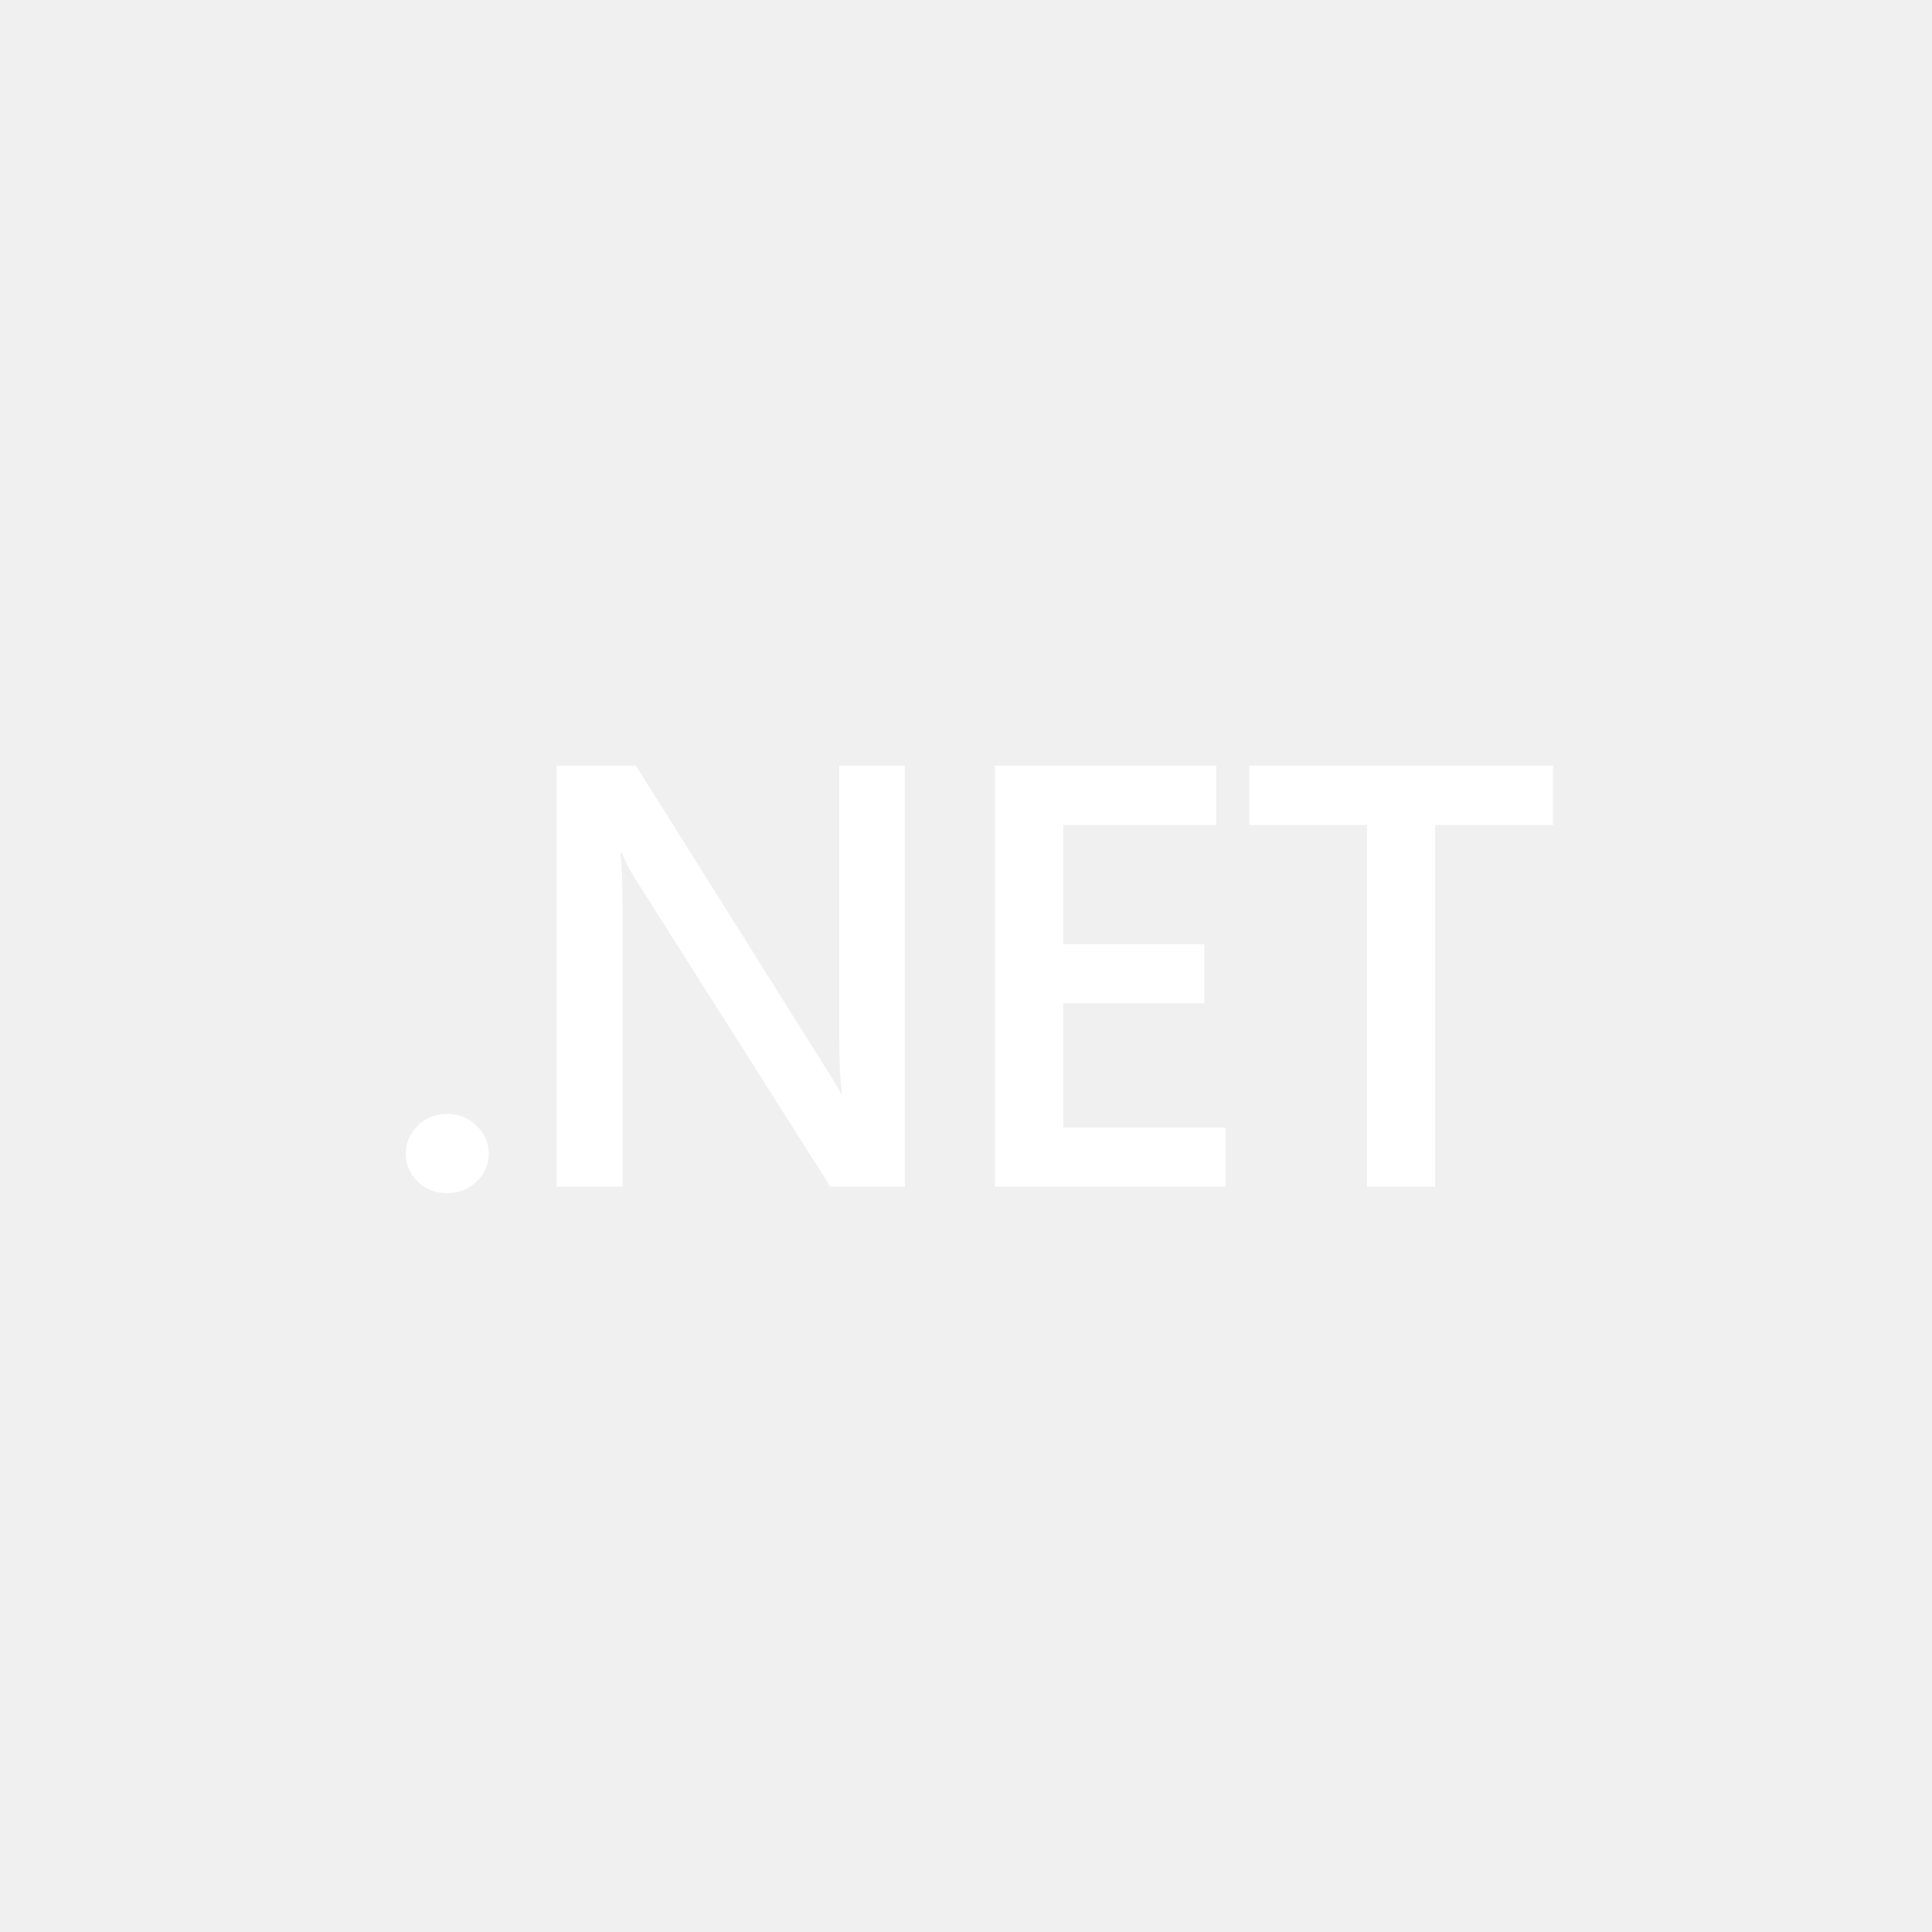
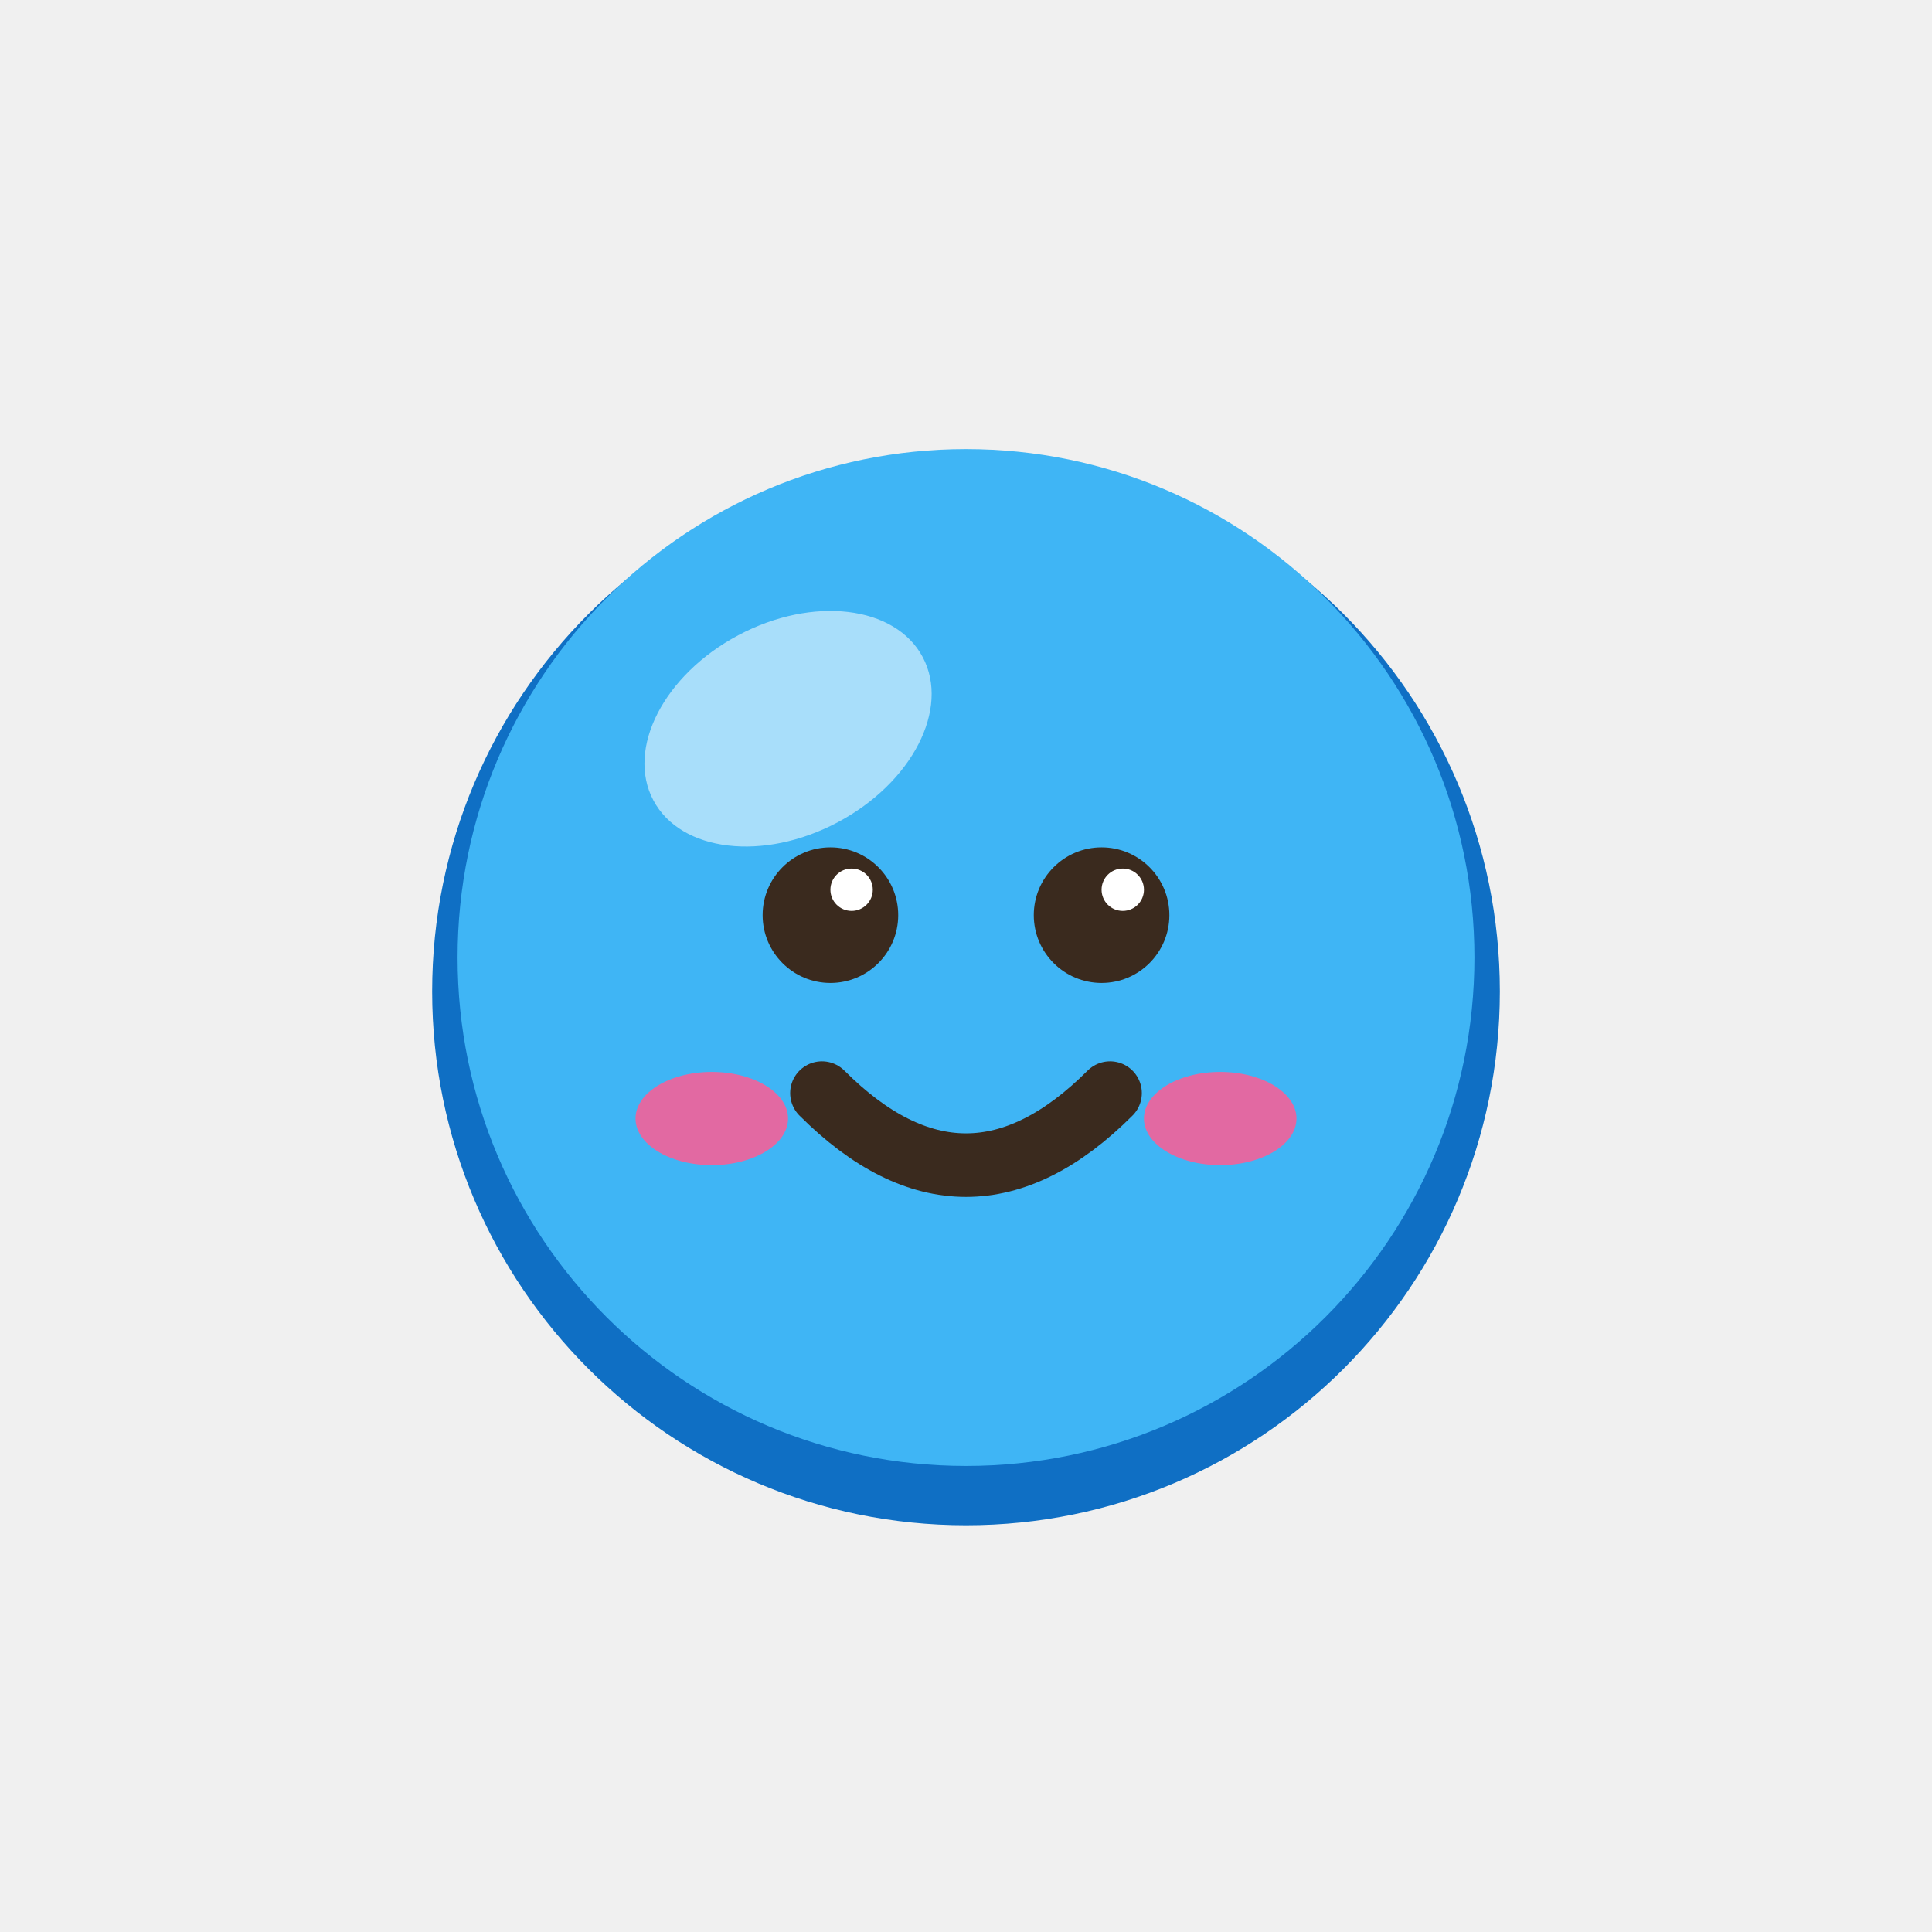
- <svg xmlns="http://www.w3.org/2000/svg" width="456" height="456" viewBox="0 0 456 456" version="1.1" xml:space="preserve" style="fill-rule:evenodd;clip-rule:evenodd;stroke-linejoin:round;stroke-miterlimit:2;">
-   <path d="m 105.5,281.609 c -2.703,0 -5.001,-0.9 -6.893,-2.702 -1.892,-1.848 -2.838,-4.042 -2.838,-6.582 0,-2.587 0.946,-4.804 2.838,-6.652 1.892,-1.848 4.19,-2.772 6.893,-2.772 2.748,0 5.068,0.924 6.96,2.772 1.937,1.848 2.906,4.064 2.906,6.652 0,2.54 -0.968,4.734 -2.906,6.582 -1.892,1.802 -4.212,2.702 -6.96,2.702 z" style="fill:#ffffff;fill-rule:nonzero;stroke-width:0.838" />
-   <path d="M 213.561,280.084 H 195.99 L 149.7,207.054 c -1.171,-1.848 -2.14,-3.765 -2.906,-5.751 h -0.406 c 0.361,2.125 0.541,6.675 0.541,13.65 v 65.132 h -15.543 v -99.36 h 18.719 l 44.737,71.298 c 1.892,2.957 3.109,4.989 3.649,6.098 h 0.27 c -0.45,-2.632 -0.676,-7.09 -0.676,-13.373 v -64.023 h 15.476 z" style="fill:#ffffff;fill-rule:nonzero;stroke-width:0.838" />
-   <path d="m 289.251,280.084 h -54.401 v -99.36 h 52.238 v 13.997 h -36.154 v 28.131 h 33.316 v 13.927 h -33.316 v 29.378 h 38.316 z" style="fill:#ffffff;fill-rule:nonzero;stroke-width:0.838" />
-   <path d="M 366.565,194.721 H 338.722 v 85.363 h -16.084 v -85.363 h -27.775 v -13.997 h 71.701 z" style="fill:#ffffff;fill-rule:nonzero;stroke-width:0.838" />
+ <svg xmlns="http://www.w3.org/2000/svg" width="456" height="456" viewBox="0 0 456 456" version="1.1">
+   <circle cx="228" cy="234" r="126" fill="#0F6FC4" />
+   <circle cx="228" cy="226" r="120" fill="#3FB5F5" />
+   <ellipse cx="186" cy="172" rx="36" ry="25" fill="#FFFFFF" opacity="0.55" transform="rotate(-28 186 172)" />
+   <ellipse cx="168" cy="264" rx="18" ry="11" fill="#FF5C93" opacity="0.85" />
+   <ellipse cx="288" cy="264" rx="18" ry="11" fill="#FF5C93" opacity="0.85" />
+   <circle cx="196" cy="216" r="16" fill="#3A2A1E" />
+   <circle cx="260" cy="216" r="16" fill="#3A2A1E" />
+   <circle cx="201" cy="210" r="5" fill="#FFFFFF" />
+   <circle cx="265" cy="210" r="5" fill="#FFFFFF" />
+   <path d="M 194 258 Q 228 292 262 258" fill="none" stroke="#3A2A1E" stroke-width="15" stroke-linecap="round" />
</svg>
